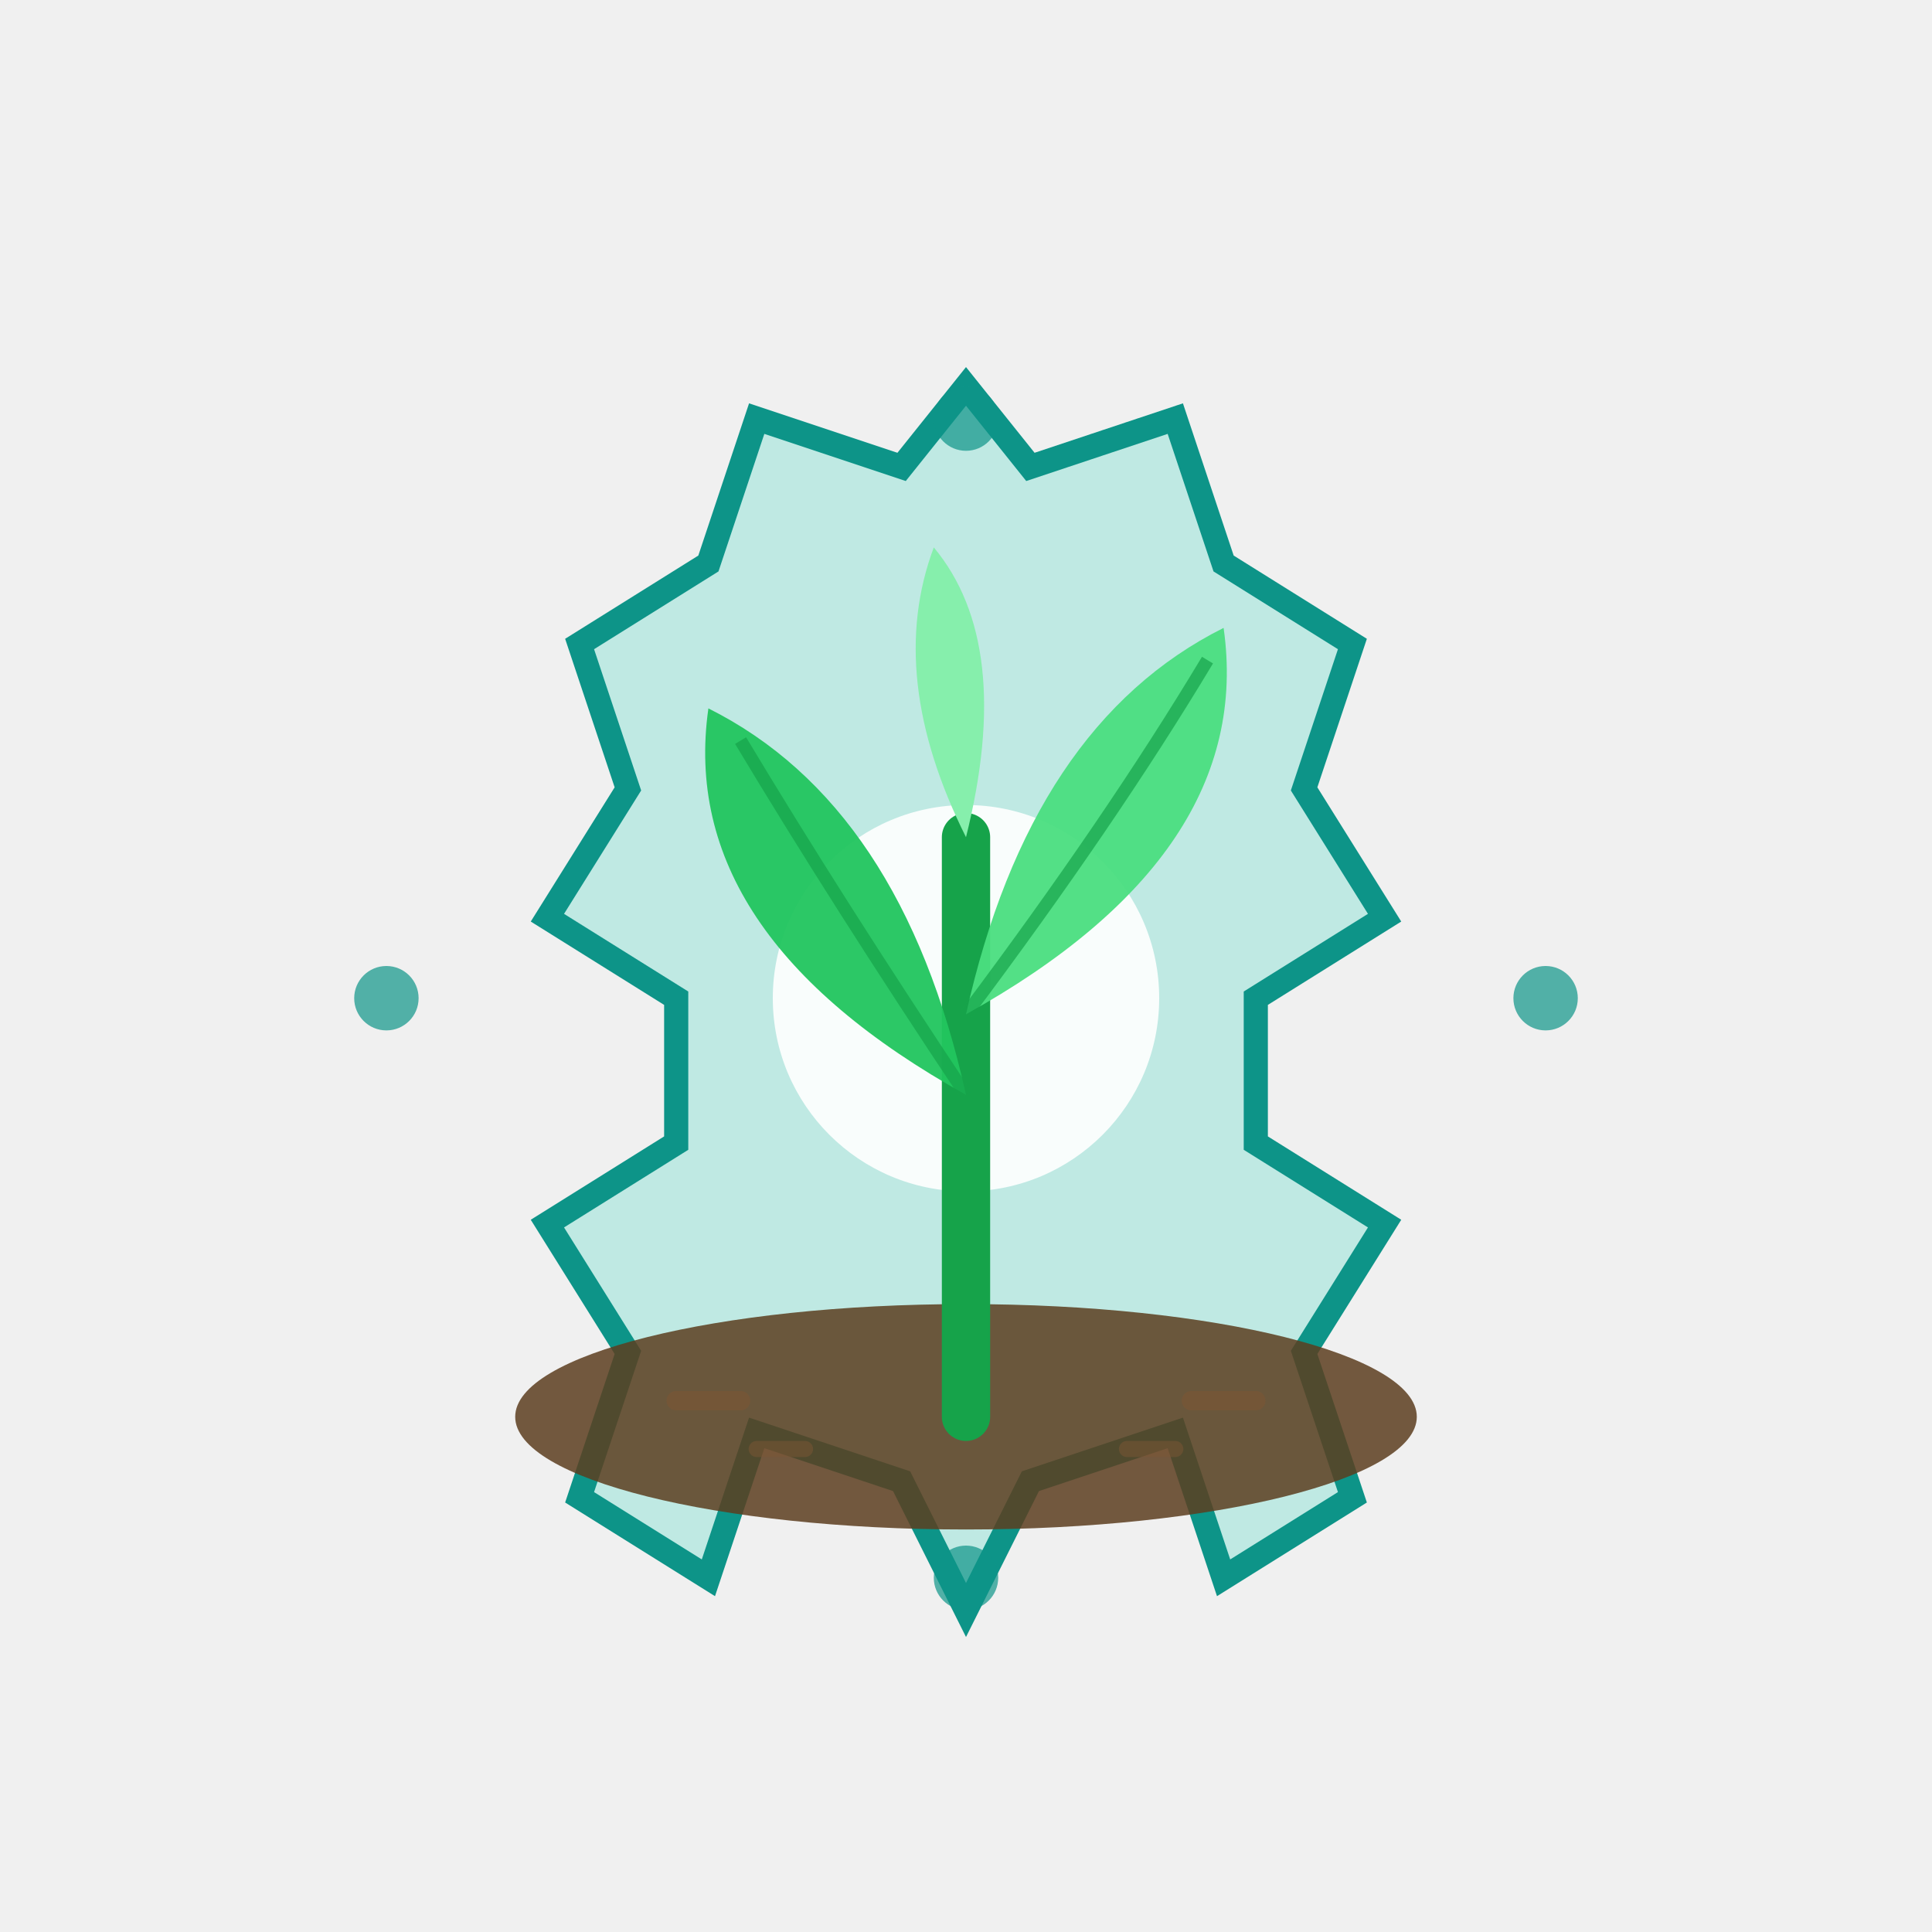
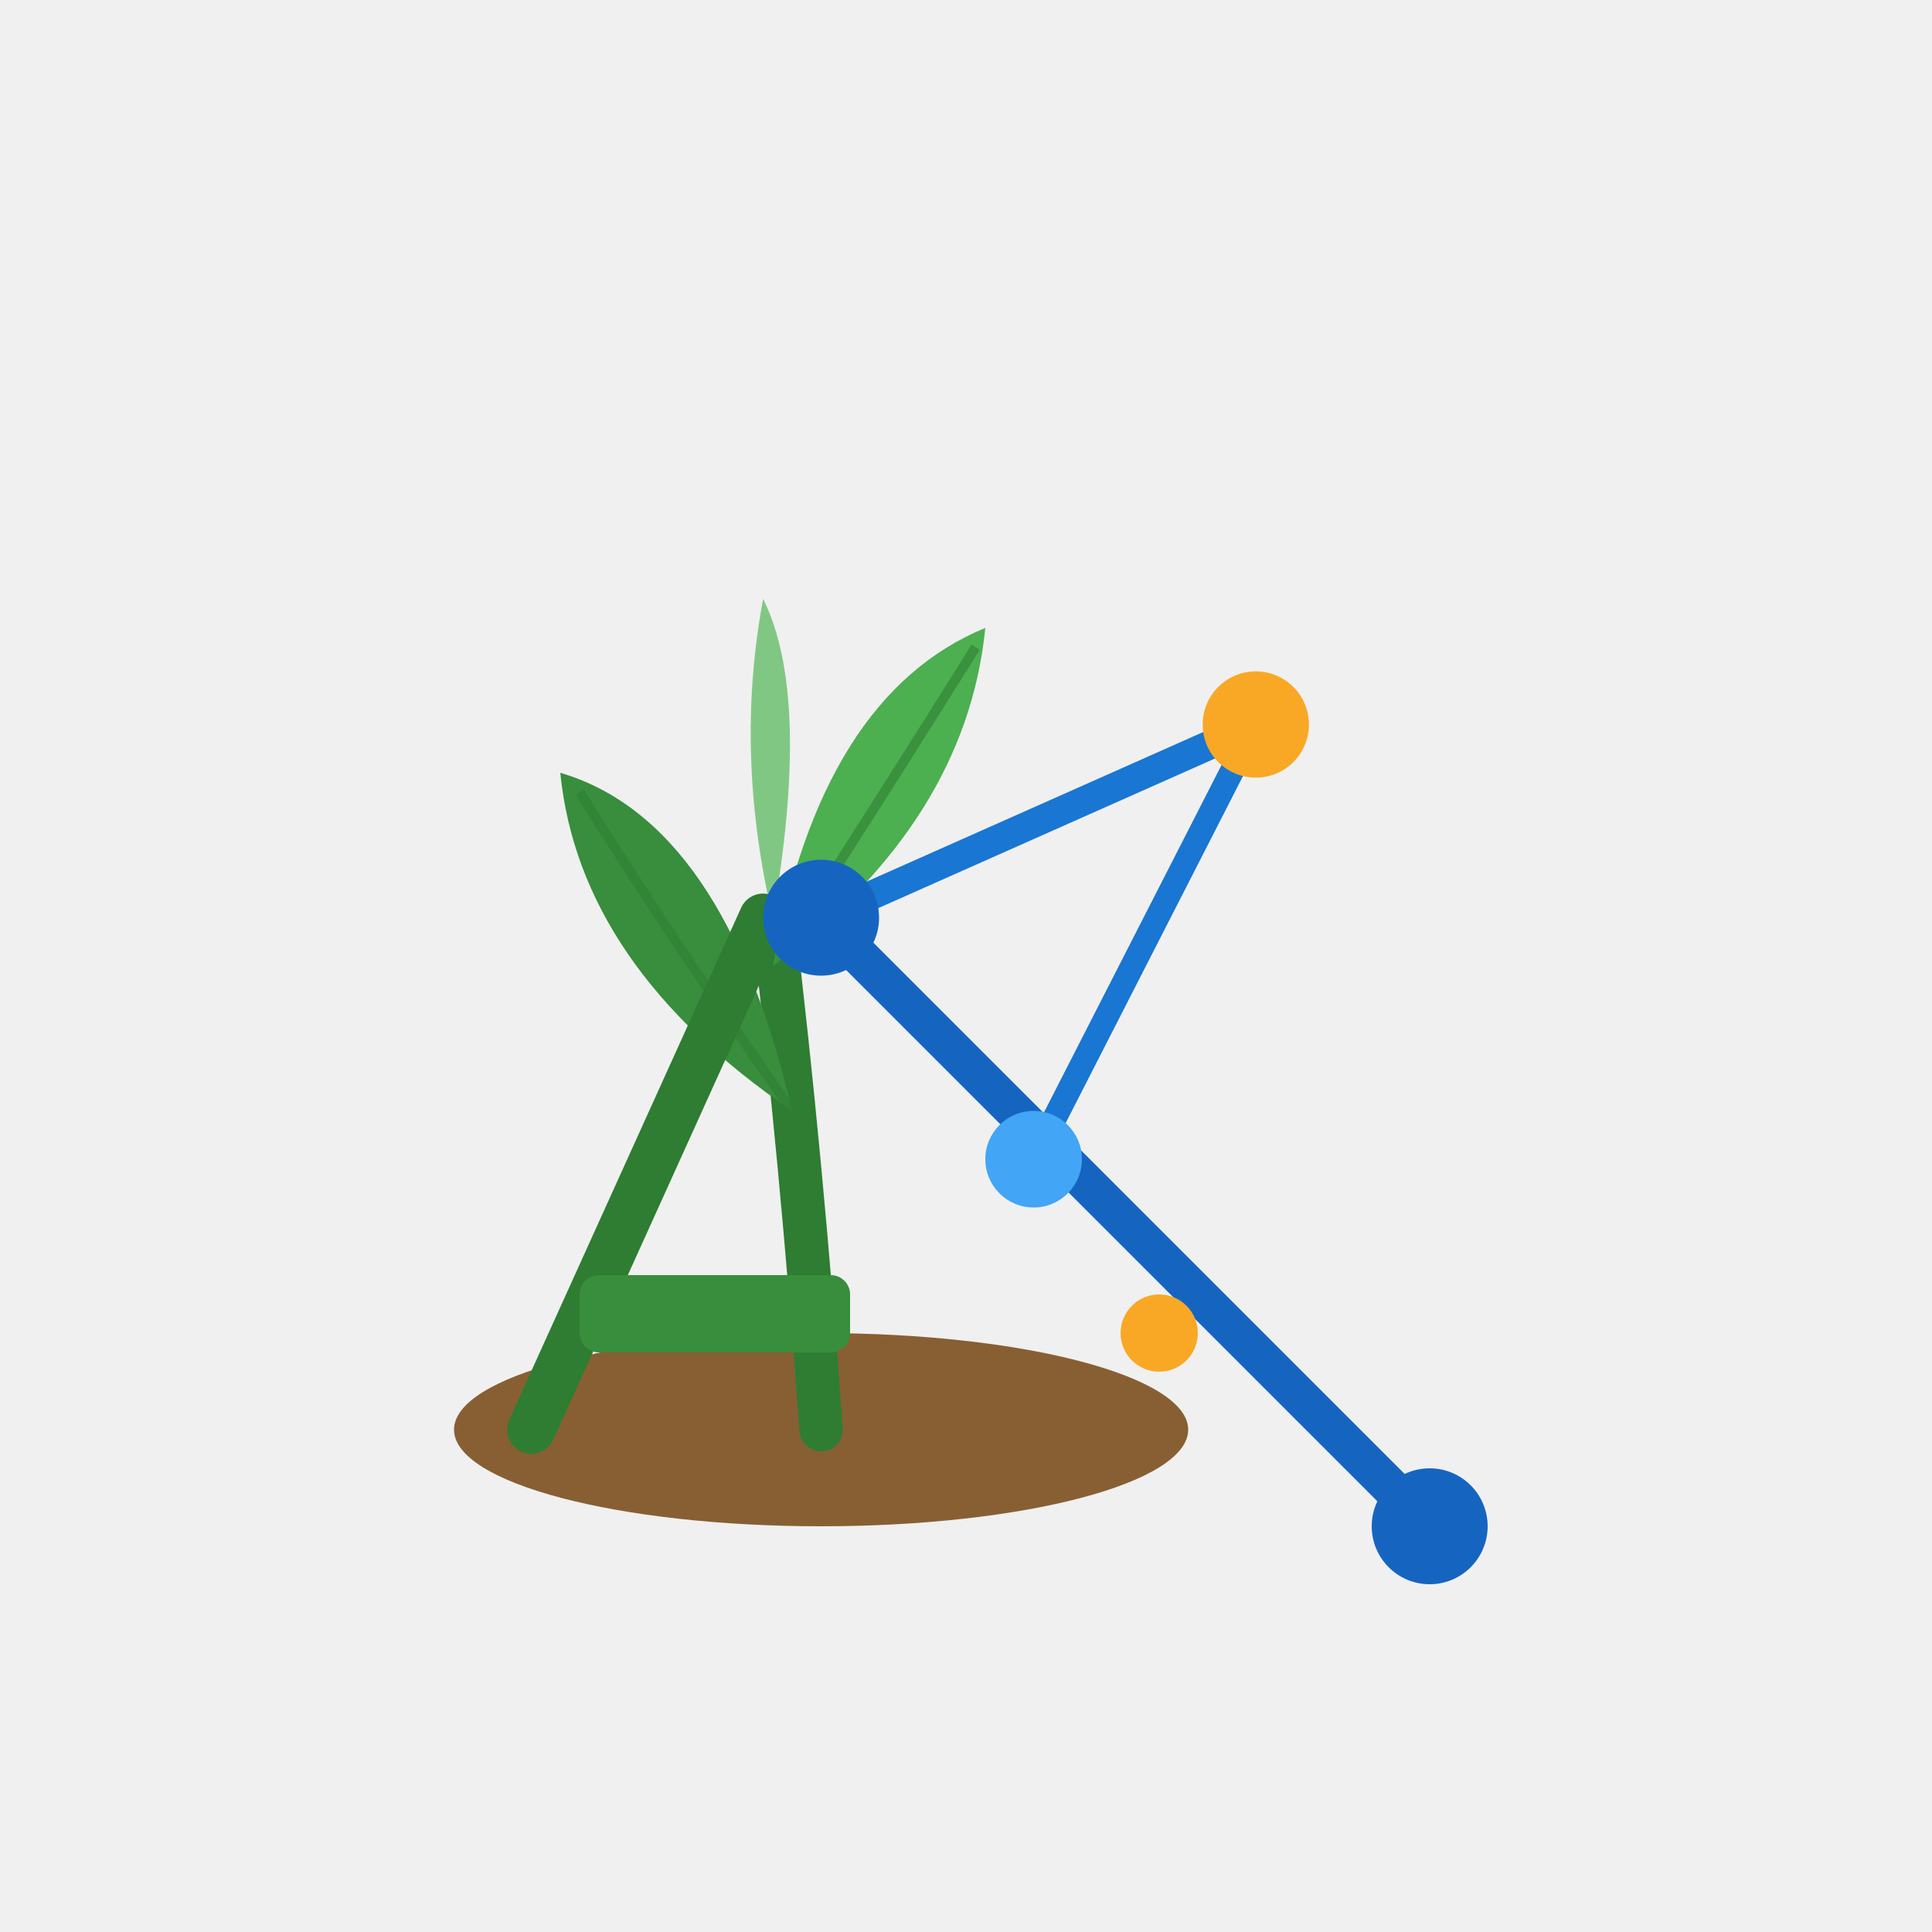
- <svg xmlns="http://www.w3.org/2000/svg" viewBox="0 0 120 120" width="120" height="120">
-   <g transform="translate(60,62)">
-     <path d="       M0,-38 L4,-33 L13,-36 L16,-27 L24,-22 L21,-13 L26,-5 L18,0        L18,9 L26,14 L21,22 L24,31 L16,36 L13,27 L4,30 L0,38        L-4,30 L-13,27 L-16,36 L-24,31 L-21,22 L-26,14 L-18,9        L-18,0 L-26,-5 L-21,-13 L-24,-22 L-16,-27 L-13,-36 L-4,-33 Z" fill="#2DD4BF" fill-opacity="0.25" stroke="#0D9488" stroke-width="1.5" />
-     <circle cx="0" cy="0" r="12" fill="white" fill-opacity="0.9" />
-   </g>
-   <ellipse cx="60" cy="88" rx="28" ry="7" fill="#5C3D1E" opacity="0.85" />
-   <line x1="60" y1="88" x2="60" y2="52" stroke="#16A34A" stroke-width="3" stroke-linecap="round" />
-   <path d="M60,68 Q42,58 44,44 Q56,50 60,68" fill="#22C55E" opacity="0.95" />
-   <path d="M60,68 Q52,56 46,46" stroke="#16A34A" stroke-width="0.8" fill="none" opacity="0.7" />
-   <path d="M60,63 Q78,53 76,39 Q64,45 60,63" fill="#4ADE80" opacity="0.95" />
-   <path d="M60,63 Q69,51 75,41" stroke="#16A34A" stroke-width="0.8" fill="none" opacity="0.7" />
-   <path d="M60,52 Q55,42 58,34 Q63,40 60,52" fill="#86EFAC" />
-   <line x1="46" y1="87" x2="42" y2="87" stroke="#7C5533" stroke-width="1.2" stroke-linecap="round" opacity="0.6" />
-   <line x1="74" y1="87" x2="78" y2="87" stroke="#7C5533" stroke-width="1.2" stroke-linecap="round" opacity="0.6" />
-   <line x1="50" y1="90" x2="47" y2="90" stroke="#7C5533" stroke-width="1" stroke-linecap="round" opacity="0.5" />
-   <line x1="70" y1="90" x2="73" y2="90" stroke="#7C5533" stroke-width="1" stroke-linecap="round" opacity="0.5" />
-   <circle cx="60" cy="26" r="2" fill="#0D9488" opacity="0.7" />
-   <circle cx="60" cy="98" r="2" fill="#0D9488" opacity="0.7" />
-   <circle cx="24" cy="62" r="2" fill="#0D9488" opacity="0.7" />
-   <circle cx="96" cy="62" r="2" fill="#0D9488" opacity="0.7" />
+ <svg xmlns="http://www.w3.org/2000/svg" viewBox="0 0 200 200" width="200" height="200">
+   <ellipse cx="85" cy="148" rx="38" ry="10" fill="#7C4F1E" opacity="0.9" />
+   <path d="M85,148 Q83,120 80,95" stroke="#2E7D32" stroke-width="4.5" fill="none" stroke-linecap="round" />
+   <path d="M82,115 Q60,100 58,80 Q75,85 82,115" fill="#388E3C" />
+   <path d="M82,115 Q70,98 60,82" stroke="#2E7D32" stroke-width="1" fill="none" opacity="0.6" />
+   <path d="M80,100 Q100,85 102,65 Q85,72 80,100" fill="#4CAF50" />
+   <path d="M80,100 Q91,83 101,67" stroke="#2E7D32" stroke-width="1" fill="none" opacity="0.6" />
+   <path d="M80,95 Q76,78 79,62 Q84,72 80,95" fill="#81C784" />
+   <line x1="79" y1="95" x2="55" y2="148" stroke="#2E7D32" stroke-width="5" stroke-linecap="round" />
+   <rect x="60" y="132" width="28" height="8" rx="2" fill="#388E3C" />
+   <line x1="85" y1="95" x2="148" y2="158" stroke="#1565C0" stroke-width="4" stroke-linecap="round" />
+   <line x1="85" y1="95" x2="130" y2="75" stroke="#1976D2" stroke-width="3" stroke-linecap="round" />
+   <line x1="107" y1="120" x2="130" y2="75" stroke="#1976D2" stroke-width="2.5" stroke-linecap="round" />
+   <circle cx="85" cy="95" r="6" fill="#1565C0" />
+   <circle cx="130" cy="75" r="5.5" fill="#F9A825" />
+   <circle cx="107" cy="120" r="5" fill="#42A5F5" />
+   <circle cx="148" cy="158" r="6" fill="#1565C0" />
+   <circle cx="120" cy="138" r="4" fill="#F9A825" />
</svg>
